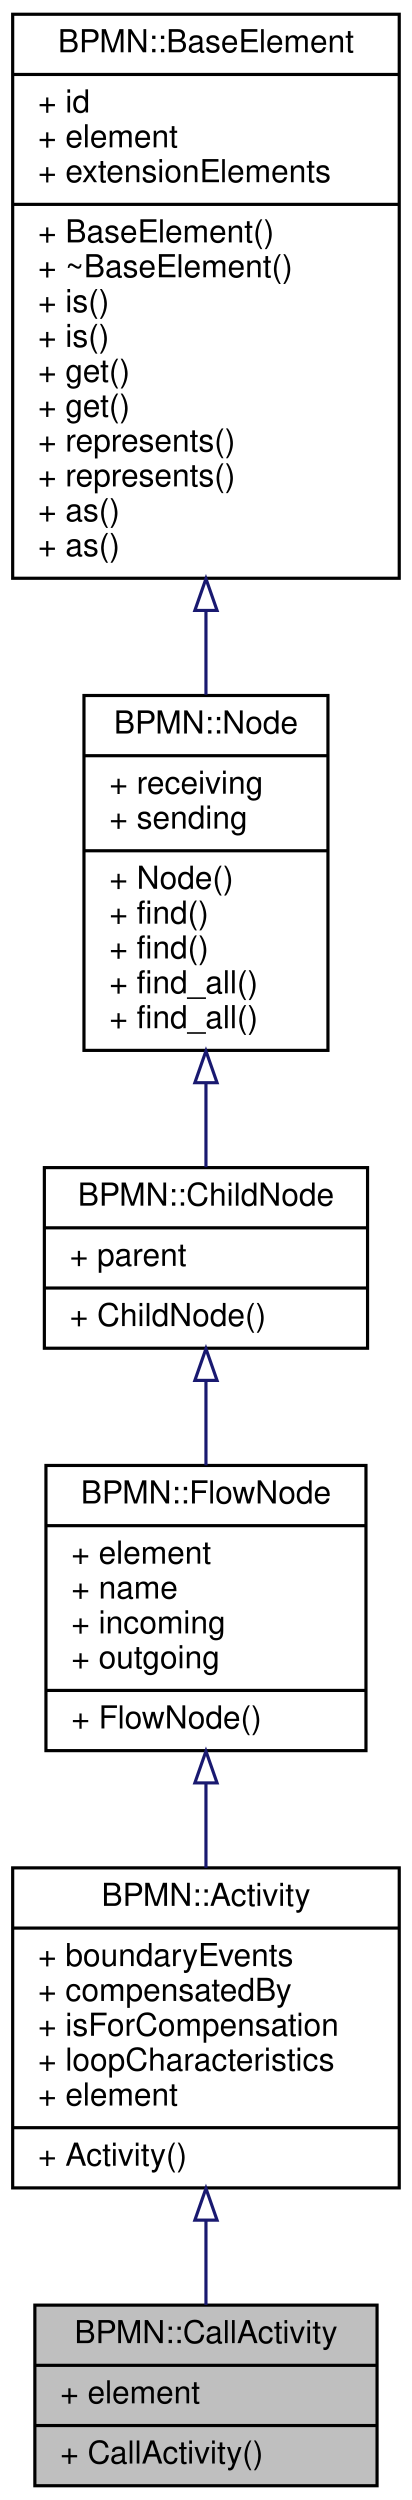
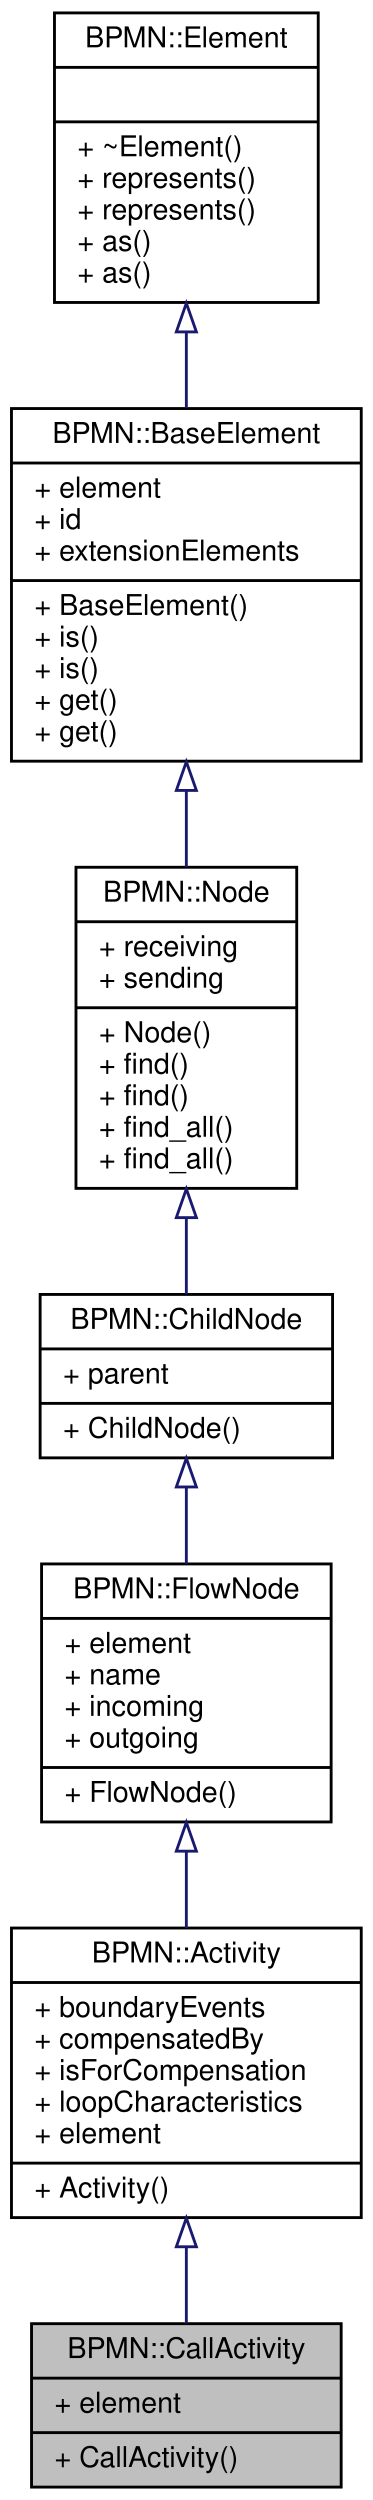
- <svg xmlns="http://www.w3.org/2000/svg" xmlns:xlink="http://www.w3.org/1999/xlink" width="130pt" height="789pt" viewBox="0.00 0.00 130.00 789.00">
-   <g id="graph0" class="graph" transform="scale(1 1) rotate(0) translate(4 785)">
+ <svg xmlns="http://www.w3.org/2000/svg" xmlns:xlink="http://www.w3.org/1999/xlink" width="130pt" height="872pt" viewBox="0.00 0.00 130.00 872.00">
+   <g id="graph0" class="graph" transform="scale(1 1) rotate(0) translate(4 868)">
    <g id="node1" class="node">
      <g id="a_node1">
        <a xlink:title=" ">
          <polygon fill="#bfbfbf" stroke="black" points="7,-0.5 7,-57.5 115,-57.5 115,-0.5 7,-0.5" />
          <text text-anchor="middle" x="61" y="-45.5" font-family="Helvetica,sans-Serif" font-size="10.00">BPMN::CallActivity</text>
          <polyline fill="none" stroke="black" points="7,-38.5 115,-38.5 " />
          <text text-anchor="start" x="15" y="-26.5" font-family="Helvetica,sans-Serif" font-size="10.00">+ element</text>
          <polyline fill="none" stroke="black" points="7,-19.5 115,-19.5 " />
          <text text-anchor="start" x="15" y="-7.5" font-family="Helvetica,sans-Serif" font-size="10.00">+ CallActivity()</text>
        </a>
      </g>
    </g>
    <g id="node2" class="node">
      <g id="a_node2">
        <a xlink:href="classBPMN_1_1Activity.html" target="_top" xlink:title=" ">
          <polygon fill="none" stroke="black" points="0,-94.5 0,-195.5 122,-195.5 122,-94.5 0,-94.5" />
          <text text-anchor="middle" x="61" y="-183.5" font-family="Helvetica,sans-Serif" font-size="10.00">BPMN::Activity</text>
          <polyline fill="none" stroke="black" points="0,-176.5 122,-176.5 " />
          <text text-anchor="start" x="8" y="-164.5" font-family="Helvetica,sans-Serif" font-size="10.00">+ boundaryEvents</text>
          <text text-anchor="start" x="8" y="-153.5" font-family="Helvetica,sans-Serif" font-size="10.00">+ compensatedBy</text>
          <text text-anchor="start" x="8" y="-142.5" font-family="Helvetica,sans-Serif" font-size="10.00">+ isForCompensation</text>
          <text text-anchor="start" x="8" y="-131.5" font-family="Helvetica,sans-Serif" font-size="10.00">+ loopCharacteristics</text>
          <text text-anchor="start" x="8" y="-120.5" font-family="Helvetica,sans-Serif" font-size="10.00">+ element</text>
          <polyline fill="none" stroke="black" points="0,-113.5 122,-113.5 " />
          <text text-anchor="start" x="8" y="-101.5" font-family="Helvetica,sans-Serif" font-size="10.00">+ Activity()</text>
        </a>
      </g>
    </g>
    <g id="edge1" class="edge">
      <path fill="none" stroke="midnightblue" d="M61,-84.23C61,-74.92 61,-65.71 61,-57.59" />
      <polygon fill="none" stroke="midnightblue" points="57.5,-84.33 61,-94.33 64.5,-84.33 57.5,-84.33" />
    </g>
    <g id="node3" class="node">
      <g id="a_node3">
        <a xlink:href="classBPMN_1_1FlowNode.html" target="_top" xlink:title="Base class for BPMN elements that may contain incoming and outgoing sequence flows.">
          <polygon fill="none" stroke="black" points="10.5,-232.5 10.5,-322.5 111.5,-322.5 111.5,-232.5 10.5,-232.5" />
          <text text-anchor="middle" x="61" y="-310.5" font-family="Helvetica,sans-Serif" font-size="10.00">BPMN::FlowNode</text>
          <polyline fill="none" stroke="black" points="10.5,-303.5 111.5,-303.5 " />
          <text text-anchor="start" x="18.5" y="-291.5" font-family="Helvetica,sans-Serif" font-size="10.00">+ element</text>
          <text text-anchor="start" x="18.5" y="-280.5" font-family="Helvetica,sans-Serif" font-size="10.00">+ name</text>
          <text text-anchor="start" x="18.5" y="-269.5" font-family="Helvetica,sans-Serif" font-size="10.00">+ incoming</text>
          <text text-anchor="start" x="18.5" y="-258.5" font-family="Helvetica,sans-Serif" font-size="10.00">+ outgoing</text>
          <polyline fill="none" stroke="black" points="10.5,-251.5 111.5,-251.5 " />
          <text text-anchor="start" x="18.5" y="-239.5" font-family="Helvetica,sans-Serif" font-size="10.00">+ FlowNode()</text>
        </a>
      </g>
    </g>
    <g id="edge2" class="edge">
      <path fill="none" stroke="midnightblue" d="M61,-222.13C61,-213.31 61,-204.22 61,-195.52" />
      <polygon fill="none" stroke="midnightblue" points="57.5,-222.32 61,-232.32 64.5,-222.32 57.5,-222.32" />
    </g>
    <g id="node4" class="node">
      <g id="a_node4">
        <a xlink:href="classBPMN_1_1ChildNode.html" target="_top" xlink:title="Base class for BPMN elements within a Scope.">
          <polygon fill="none" stroke="black" points="10,-359.5 10,-416.5 112,-416.5 112,-359.5 10,-359.5" />
          <text text-anchor="middle" x="61" y="-404.5" font-family="Helvetica,sans-Serif" font-size="10.00">BPMN::ChildNode</text>
          <polyline fill="none" stroke="black" points="10,-397.5 112,-397.5 " />
          <text text-anchor="start" x="18" y="-385.5" font-family="Helvetica,sans-Serif" font-size="10.00">+ parent</text>
          <polyline fill="none" stroke="black" points="10,-378.5 112,-378.5 " />
          <text text-anchor="start" x="18" y="-366.5" font-family="Helvetica,sans-Serif" font-size="10.00">+ ChildNode()</text>
        </a>
      </g>
    </g>
    <g id="edge3" class="edge">
      <path fill="none" stroke="midnightblue" d="M61,-349.21C61,-340.61 61,-331.39 61,-322.55" />
      <polygon fill="none" stroke="midnightblue" points="57.5,-349.34 61,-359.34 64.5,-349.34 57.5,-349.34" />
    </g>
    <g id="node5" class="node">
      <g id="a_node5">
        <a xlink:href="classBPMN_1_1Node.html" target="_top" xlink:title="Base class for all nodes in a BPMN model.">
          <polygon fill="none" stroke="black" points="22.5,-453.5 22.5,-565.5 99.5,-565.5 99.5,-453.5 22.5,-453.5" />
          <text text-anchor="middle" x="61" y="-553.5" font-family="Helvetica,sans-Serif" font-size="10.00">BPMN::Node</text>
          <polyline fill="none" stroke="black" points="22.5,-546.5 99.5,-546.5 " />
          <text text-anchor="start" x="30.5" y="-534.5" font-family="Helvetica,sans-Serif" font-size="10.00">+ receiving</text>
          <text text-anchor="start" x="30.5" y="-523.5" font-family="Helvetica,sans-Serif" font-size="10.00">+ sending</text>
          <polyline fill="none" stroke="black" points="22.5,-516.5 99.5,-516.5 " />
          <text text-anchor="start" x="30.5" y="-504.5" font-family="Helvetica,sans-Serif" font-size="10.00">+ Node()</text>
          <text text-anchor="start" x="30.5" y="-493.5" font-family="Helvetica,sans-Serif" font-size="10.00">+ find()</text>
          <text text-anchor="start" x="30.5" y="-482.5" font-family="Helvetica,sans-Serif" font-size="10.00">+ find()</text>
          <text text-anchor="start" x="30.5" y="-471.5" font-family="Helvetica,sans-Serif" font-size="10.00">+ find_all()</text>
          <text text-anchor="start" x="30.5" y="-460.5" font-family="Helvetica,sans-Serif" font-size="10.00">+ find_all()</text>
        </a>
      </g>
    </g>
    <g id="edge4" class="edge">
      <path fill="none" stroke="midnightblue" d="M61,-443.15C61,-433.82 61,-424.67 61,-416.63" />
      <polygon fill="none" stroke="midnightblue" points="57.5,-443.3 61,-453.3 64.5,-443.3 57.5,-443.3" />
    </g>
    <g id="node6" class="node">
      <g id="a_node6">
-         <a xlink:href="classBPMN_1_1BaseElement.html" target="_top" xlink:title="Base class for all elements in a BPMN model.">
-           <polygon fill="none" stroke="black" points="0,-602.5 0,-780.5 122,-780.5 122,-602.5 0,-602.5" />
-           <text text-anchor="middle" x="61" y="-768.5" font-family="Helvetica,sans-Serif" font-size="10.00">BPMN::BaseElement</text>
-           <polyline fill="none" stroke="black" points="0,-761.5 122,-761.5 " />
-           <text text-anchor="start" x="8" y="-749.5" font-family="Helvetica,sans-Serif" font-size="10.00">+ id</text>
-           <text text-anchor="start" x="8" y="-738.5" font-family="Helvetica,sans-Serif" font-size="10.00">+ element</text>
-           <text text-anchor="start" x="8" y="-727.5" font-family="Helvetica,sans-Serif" font-size="10.00">+ extensionElements</text>
-           <polyline fill="none" stroke="black" points="0,-720.5 122,-720.5 " />
-           <text text-anchor="start" x="8" y="-708.5" font-family="Helvetica,sans-Serif" font-size="10.00">+ BaseElement()</text>
-           <text text-anchor="start" x="8" y="-697.5" font-family="Helvetica,sans-Serif" font-size="10.00">+ ~BaseElement()</text>
-           <text text-anchor="start" x="8" y="-686.5" font-family="Helvetica,sans-Serif" font-size="10.00">+ is()</text>
-           <text text-anchor="start" x="8" y="-675.5" font-family="Helvetica,sans-Serif" font-size="10.00">+ is()</text>
-           <text text-anchor="start" x="8" y="-664.5" font-family="Helvetica,sans-Serif" font-size="10.00">+ get()</text>
-           <text text-anchor="start" x="8" y="-653.5" font-family="Helvetica,sans-Serif" font-size="10.00">+ get()</text>
-           <text text-anchor="start" x="8" y="-642.5" font-family="Helvetica,sans-Serif" font-size="10.00">+ represents()</text>
-           <text text-anchor="start" x="8" y="-631.5" font-family="Helvetica,sans-Serif" font-size="10.00">+ represents()</text>
-           <text text-anchor="start" x="8" y="-620.5" font-family="Helvetica,sans-Serif" font-size="10.00">+ as()</text>
-           <text text-anchor="start" x="8" y="-609.5" font-family="Helvetica,sans-Serif" font-size="10.00">+ as()</text>
+         <a xlink:href="classBPMN_1_1BaseElement.html" target="_top" xlink:title="Base class for all core BPMN elements.">
+           <polygon fill="none" stroke="black" points="0,-602.5 0,-725.5 122,-725.5 122,-602.5 0,-602.5" />
+           <text text-anchor="middle" x="61" y="-713.5" font-family="Helvetica,sans-Serif" font-size="10.00">BPMN::BaseElement</text>
+           <polyline fill="none" stroke="black" points="0,-706.5 122,-706.5 " />
+           <text text-anchor="start" x="8" y="-694.5" font-family="Helvetica,sans-Serif" font-size="10.00">+ element</text>
+           <text text-anchor="start" x="8" y="-683.5" font-family="Helvetica,sans-Serif" font-size="10.00">+ id</text>
+           <text text-anchor="start" x="8" y="-672.5" font-family="Helvetica,sans-Serif" font-size="10.00">+ extensionElements</text>
+           <polyline fill="none" stroke="black" points="0,-665.5 122,-665.5 " />
+           <text text-anchor="start" x="8" y="-653.5" font-family="Helvetica,sans-Serif" font-size="10.00">+ BaseElement()</text>
+           <text text-anchor="start" x="8" y="-642.5" font-family="Helvetica,sans-Serif" font-size="10.00">+ is()</text>
+           <text text-anchor="start" x="8" y="-631.5" font-family="Helvetica,sans-Serif" font-size="10.00">+ is()</text>
+           <text text-anchor="start" x="8" y="-620.5" font-family="Helvetica,sans-Serif" font-size="10.00">+ get()</text>
+           <text text-anchor="start" x="8" y="-609.5" font-family="Helvetica,sans-Serif" font-size="10.00">+ get()</text>
        </a>
      </g>
    </g>
    <g id="edge5" class="edge">
-       <path fill="none" stroke="midnightblue" d="M61,-592.12C61,-583.1 61,-574.18 61,-565.75" />
-       <polygon fill="none" stroke="midnightblue" points="57.5,-592.35 61,-602.35 64.5,-592.35 57.5,-592.35" />
+       <path fill="none" stroke="midnightblue" d="M61,-592.25C61,-583.29 61,-574.23 61,-565.56" />
+       <polygon fill="none" stroke="midnightblue" points="57.5,-592.29 61,-602.29 64.5,-592.29 57.5,-592.29" />
+     </g>
+     <g id="node7" class="node">
+       <g id="a_node7">
+         <a xlink:href="classBPMN_1_1Element.html" target="_top" xlink:title="Abstract base class for all elements in a BPMN model.">
+           <polygon fill="none" stroke="black" points="15,-762.5 15,-863.5 107,-863.5 107,-762.5 15,-762.5" />
+           <text text-anchor="middle" x="61" y="-851.5" font-family="Helvetica,sans-Serif" font-size="10.00">BPMN::Element</text>
+           <polyline fill="none" stroke="black" points="15,-844.5 107,-844.5 " />
+           <text text-anchor="middle" x="61" y="-832.5" font-family="Helvetica,sans-Serif" font-size="10.00"> </text>
+           <polyline fill="none" stroke="black" points="15,-825.5 107,-825.5 " />
+           <text text-anchor="start" x="23" y="-813.5" font-family="Helvetica,sans-Serif" font-size="10.00">+ ~Element()</text>
+           <text text-anchor="start" x="23" y="-802.5" font-family="Helvetica,sans-Serif" font-size="10.00">+ represents()</text>
+           <text text-anchor="start" x="23" y="-791.5" font-family="Helvetica,sans-Serif" font-size="10.00">+ represents()</text>
+           <text text-anchor="start" x="23" y="-780.5" font-family="Helvetica,sans-Serif" font-size="10.00">+ as()</text>
+           <text text-anchor="start" x="23" y="-769.5" font-family="Helvetica,sans-Serif" font-size="10.00">+ as()</text>
+         </a>
+       </g>
+     </g>
+     <g id="edge6" class="edge">
+       <path fill="none" stroke="midnightblue" d="M61,-752.14C61,-743.41 61,-734.42 61,-725.67" />
+       <polygon fill="none" stroke="midnightblue" points="57.5,-752.23 61,-762.23 64.5,-752.23 57.5,-752.23" />
    </g>
  </g>
</svg>
